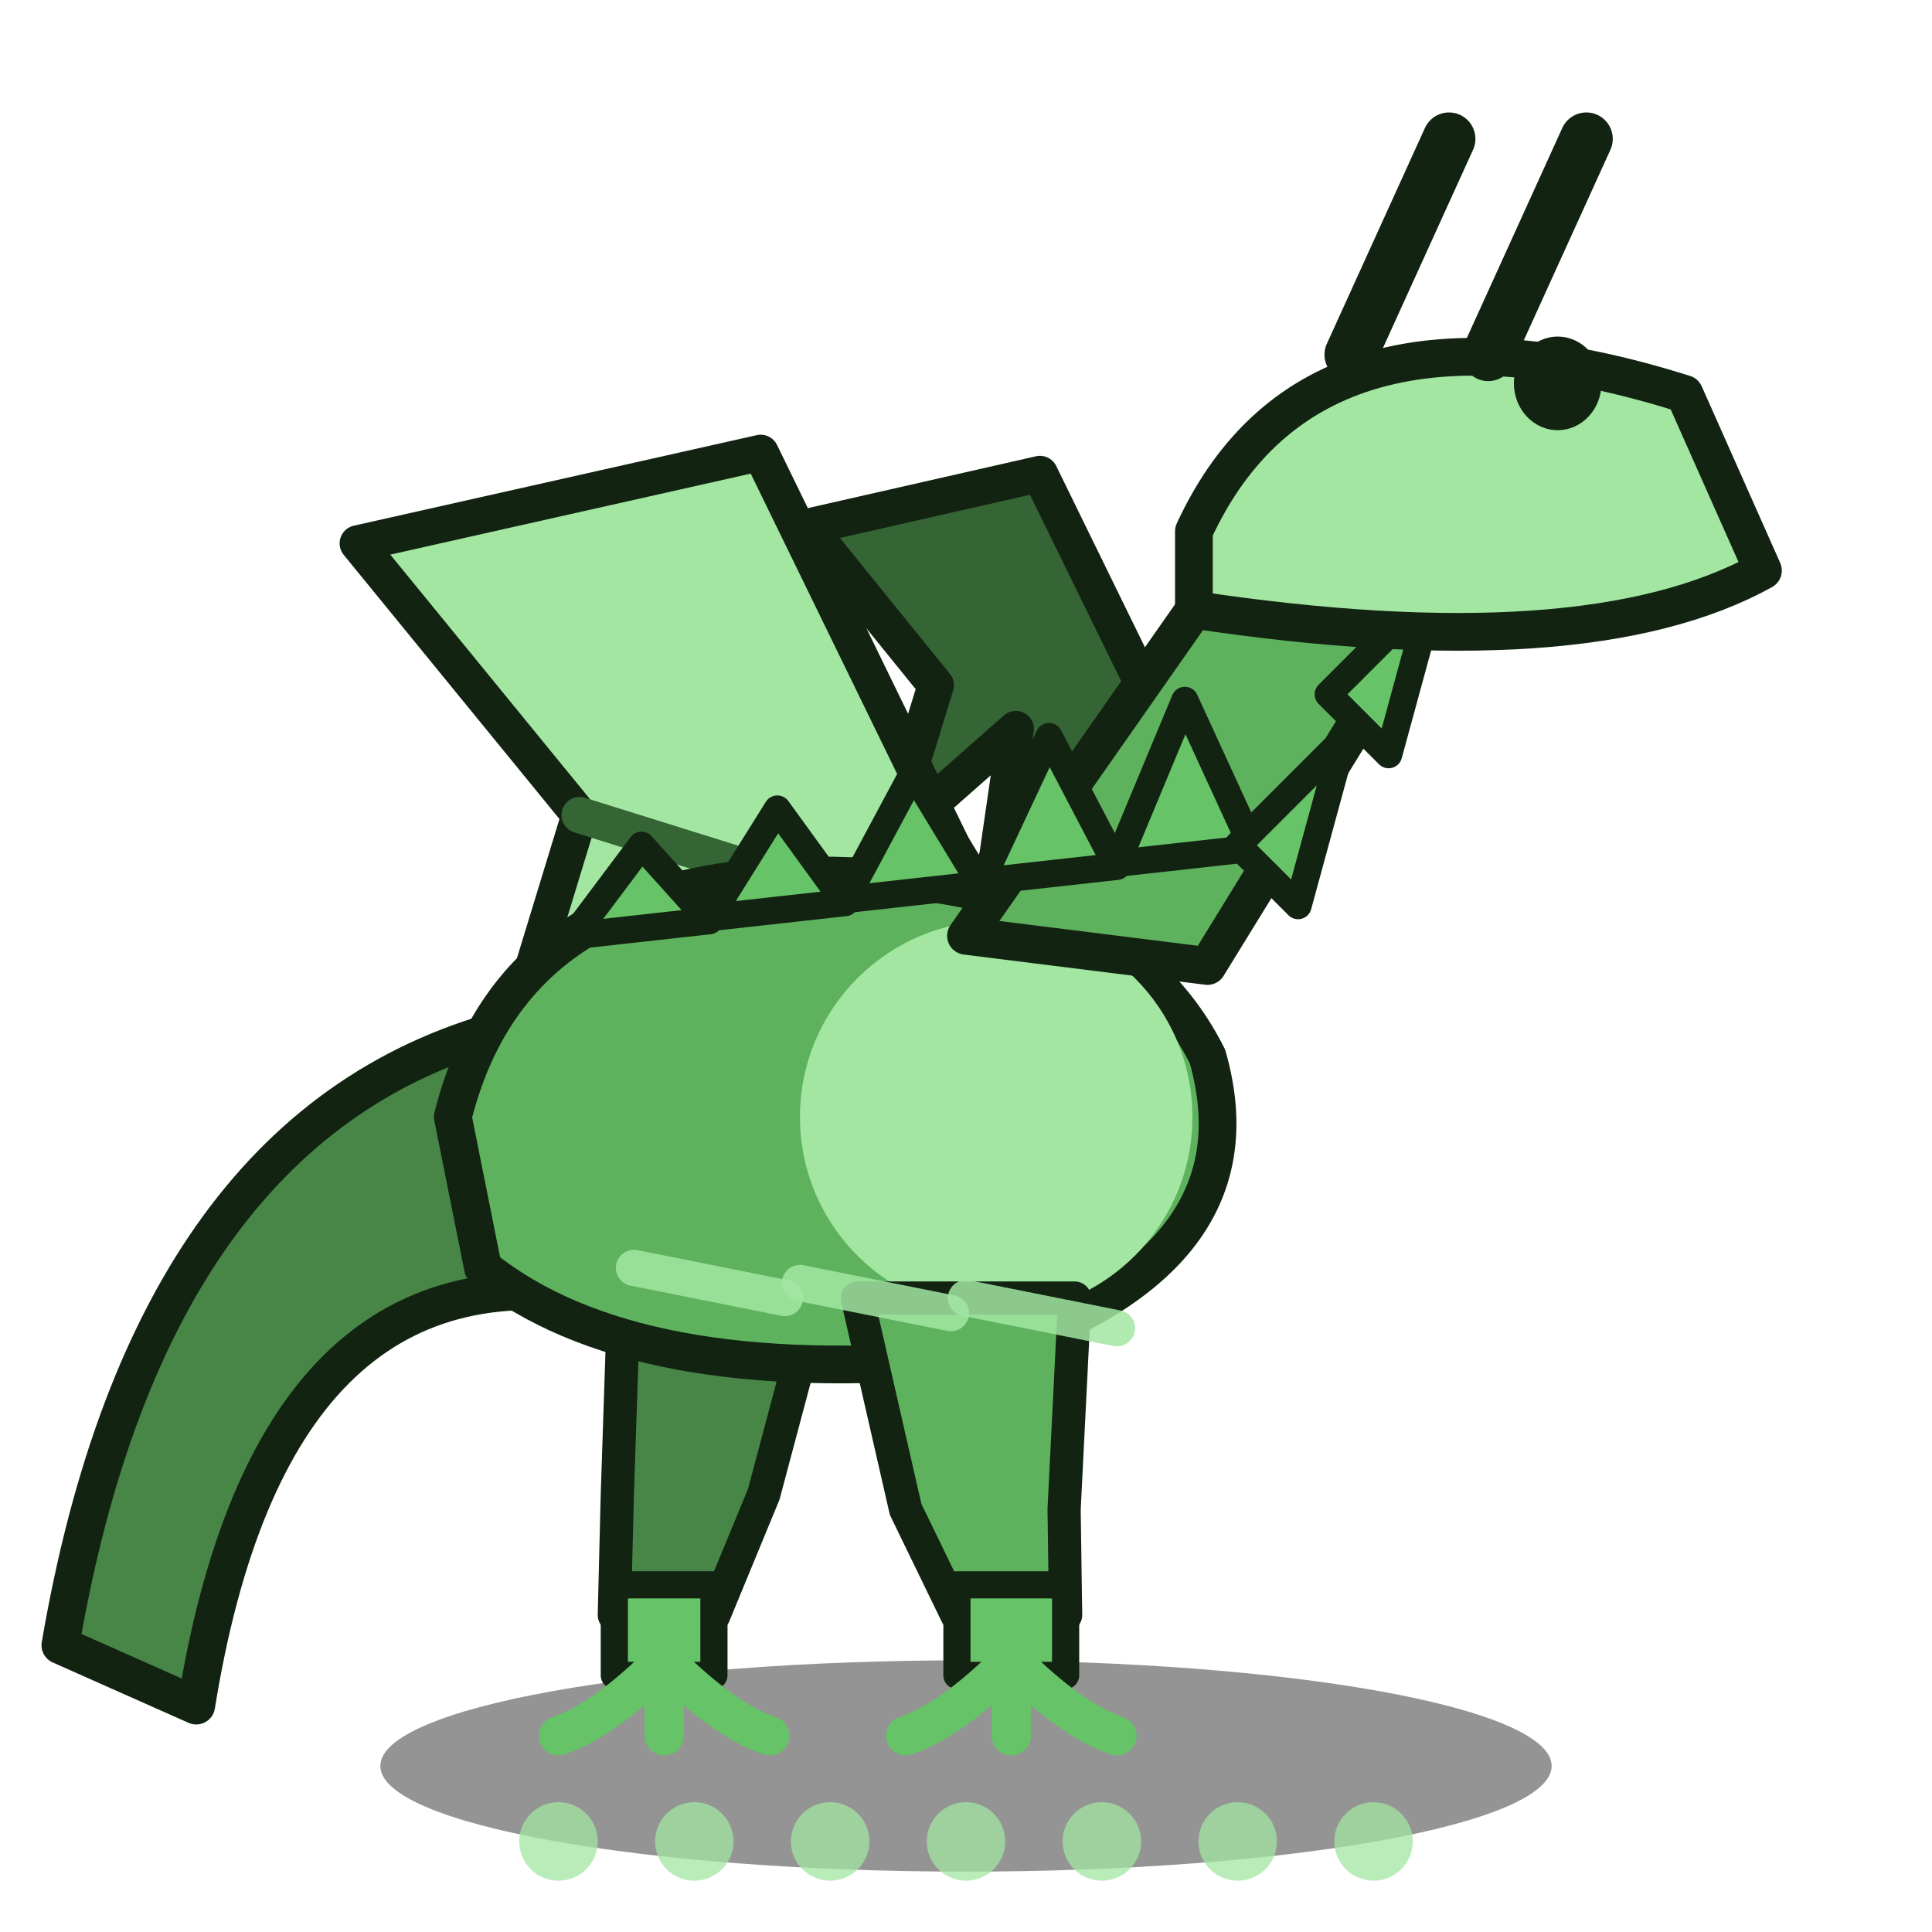
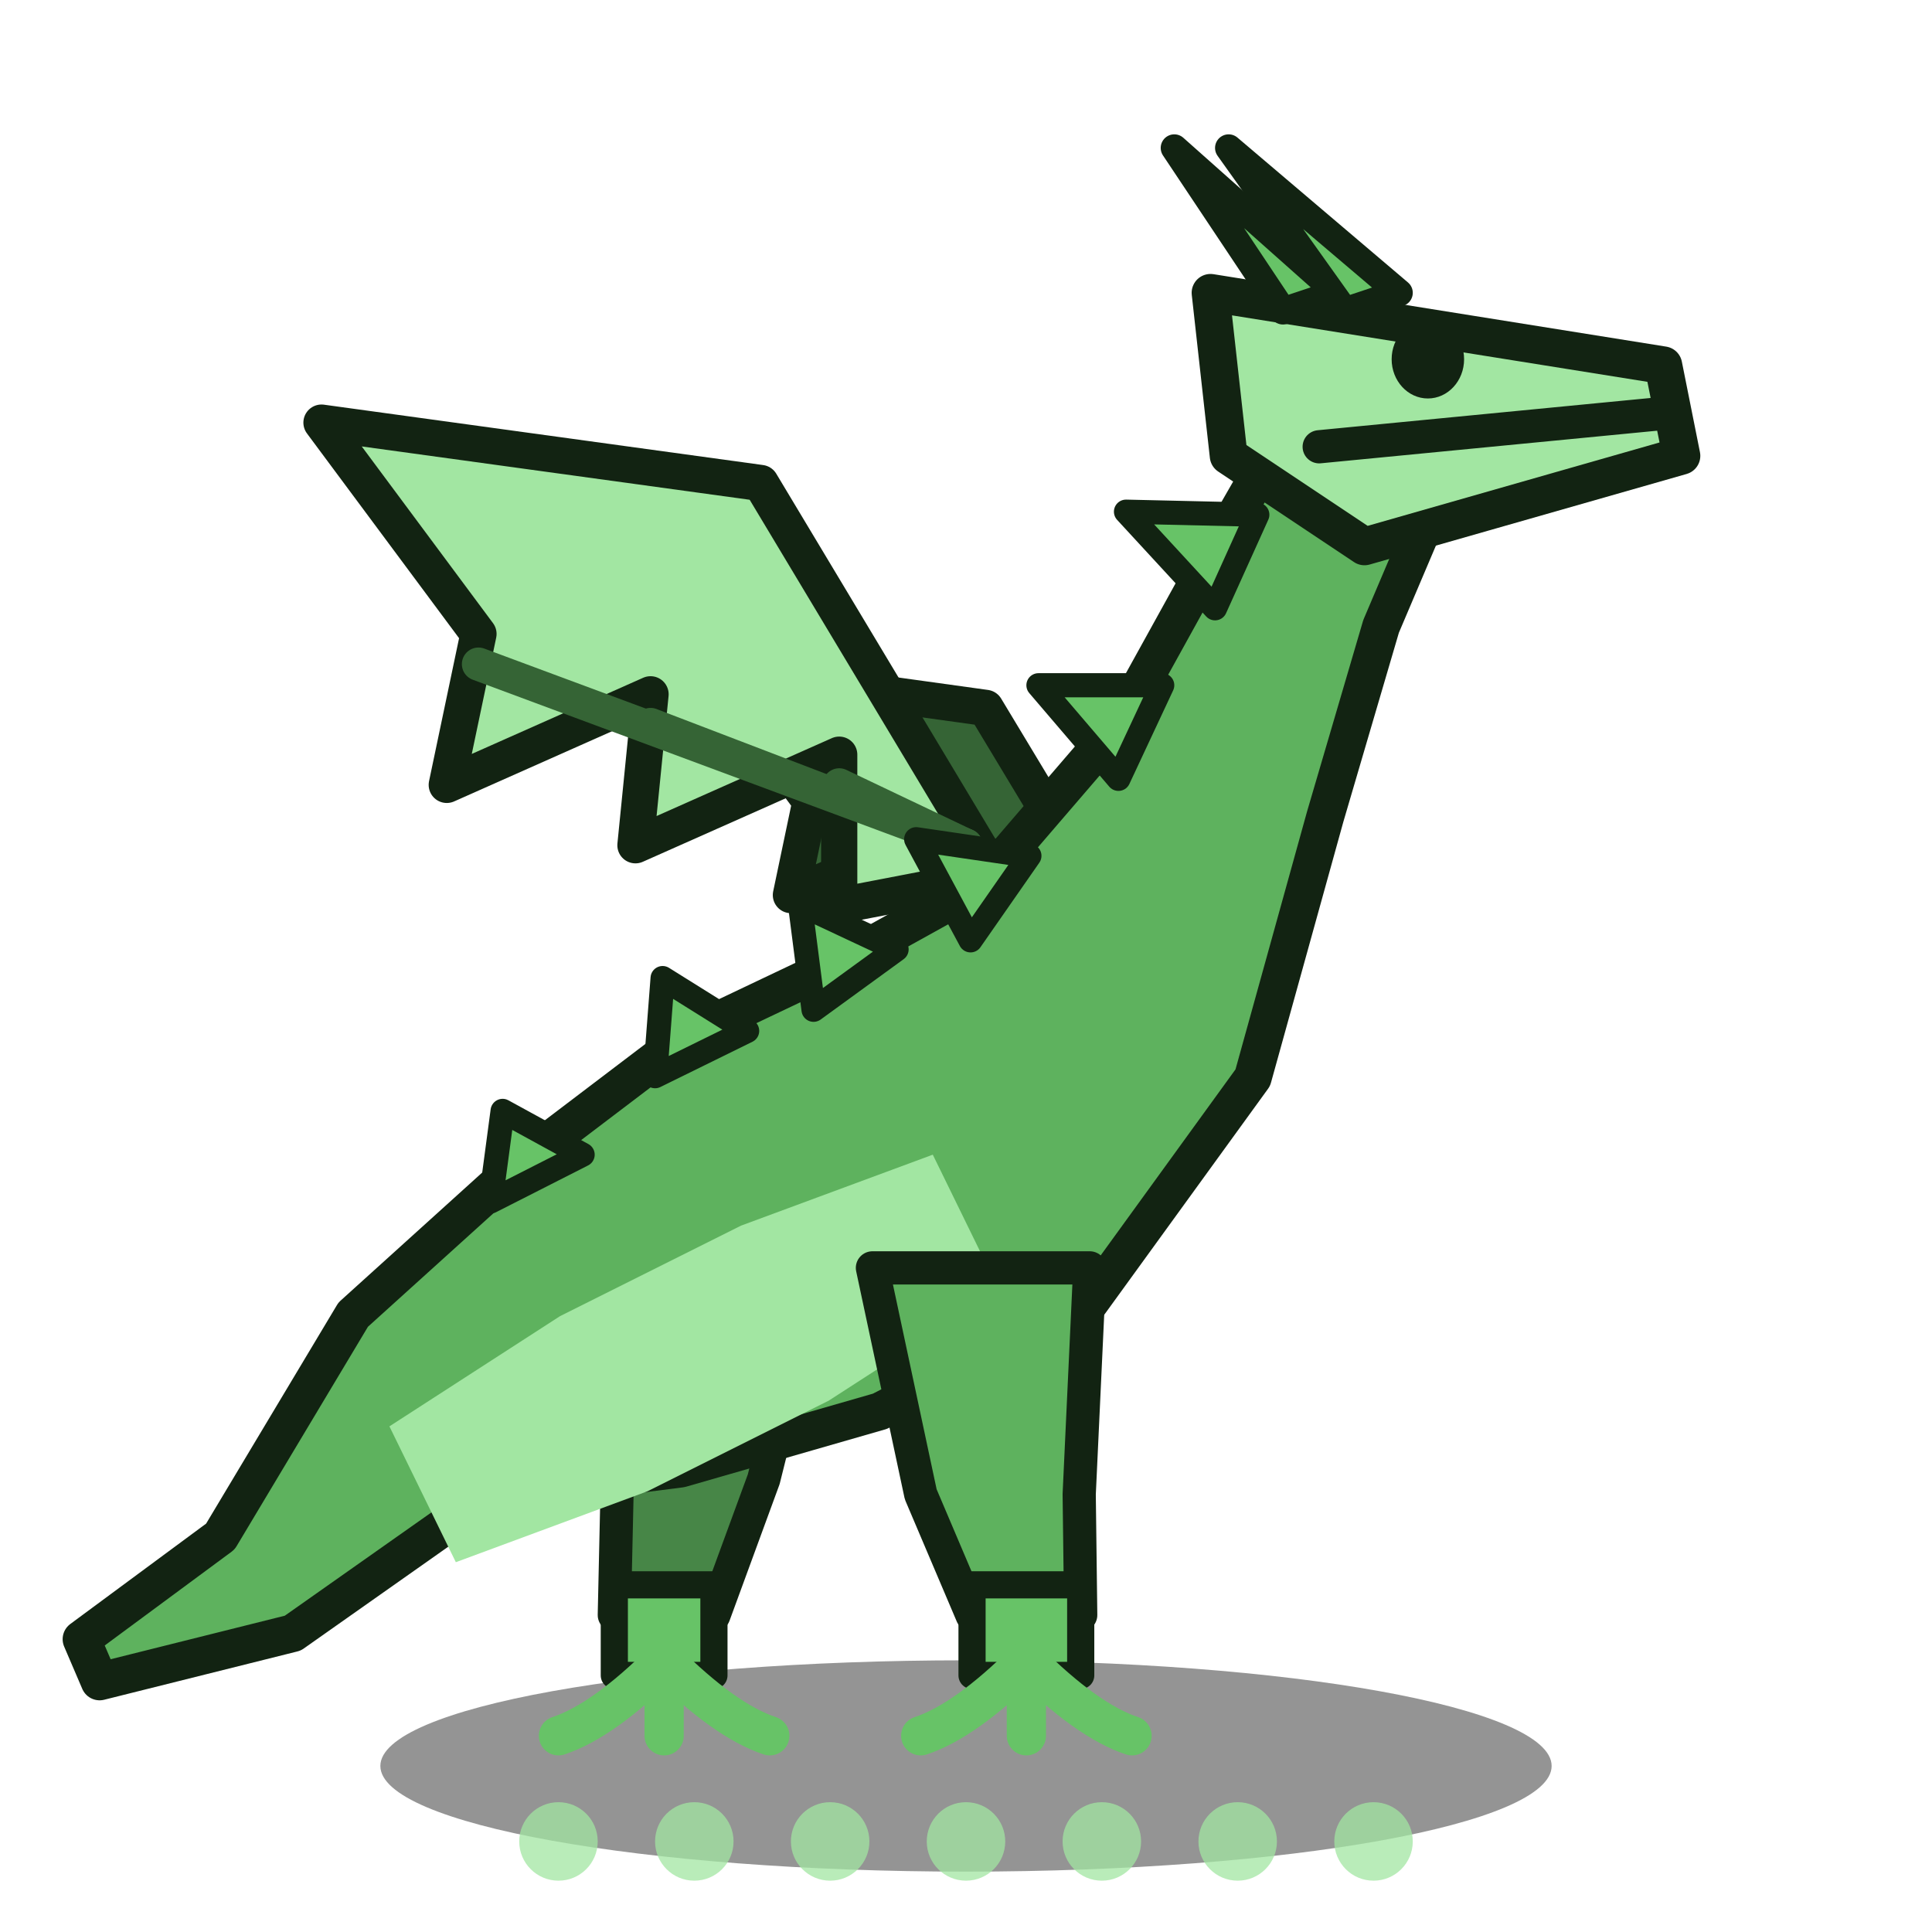
<svg xmlns="http://www.w3.org/2000/svg" viewBox="0 0 128 128" width="128" height="128">
  <ellipse cx="64.0" cy="117.0" rx="38.8" ry="7" fill="#000" opacity="0.42" />
  <g transform="translate(64.0,114.0) scale(1.00) translate(-64.0,-114.0)">
-     <polygon points="78.0,50.0 68.9,31.4 53.5,34.9 62.0,45.4 58.8,55.8 67.3,48.3 65.7,59.3 73.2,51.2 72.7,61.6 76.9,53.5" fill="#356435" stroke="#122312" stroke-width="2.4" stroke-linejoin="round" />
-     <polygon points="66.0,62.0 50.4,30.0 23.7,36.0 38.4,54.0 32.9,72.0 47.6,59.0 44.8,78.0 57.7,64.0 56.8,82.0 64.2,68.0" fill="#a2e6a2" stroke="#122312" stroke-width="2.4" stroke-linejoin="round" />
-     <path d="M 64.0 62.0 L 38.4 54.0" fill="none" stroke="#356435" stroke-width="2.4" stroke-linecap="round" stroke-linejoin="round" />
-     <path d="M 64.0 62.0 L 47.6 59.0" fill="none" stroke="#356435" stroke-width="2.4" stroke-linecap="round" stroke-linejoin="round" />
-     <path d="M 64.0 62.0 L 57.7 64.0" fill="none" stroke="#356435" stroke-width="2.4" stroke-linecap="round" stroke-linejoin="round" />
-     <path d="M 34.0 68 Q 10.0 74 4.0 109.0 L 13.0 113.0 Q 18.0 82 40.0 86 Z" fill="#478647" stroke="#122312" stroke-width="2.5" stroke-linejoin="round" stroke-linecap="round" />
-     <polygon points="41.4,84.0 54.6,84.0 50.6,99.0 47.3,107.0 40.7,107.0 40.9,99.0" fill="#478647" stroke="#122312" stroke-width="2.2" stroke-linejoin="round" />
+     <polygon points="75.0,63.0 65.3,46.9 47.3,44.4 53.7,53.1 52.4,59.3 60.8,55.6 60.2,61.8 68.6,58.0 68.6,64.2" fill="#356435" stroke="#122312" stroke-width="2.4" stroke-linejoin="round" />
+     <polygon points="66.0,58.0 50.4,32.0 21.3,28.0 31.7,42.0 29.6,52.0 43.1,46.0 42.1,56.0 55.6,50.0 55.6,60.0" fill="#a2e6a2" stroke="#122312" stroke-width="2.4" stroke-linejoin="round" />
+     <path d="M 64.0 56.0 L 31.7 44.0" fill="none" stroke="#356435" stroke-width="2.2" stroke-linecap="round" stroke-linejoin="round" />
+     <path d="M 64.0 56.0 L 43.1 48.0" fill="none" stroke="#356435" stroke-width="2.2" stroke-linecap="round" stroke-linejoin="round" />
+     <path d="M 64.0 56.0 L 55.6 52.0" fill="none" stroke="#356435" stroke-width="2.2" stroke-linecap="round" stroke-linejoin="round" />
+     <polygon points="41.4,82.0 54.6,82.0 50.6,98.0 47.3,107.0 40.7,107.0 40.9,98.0" fill="#478647" stroke="#122312" stroke-width="2.2" stroke-linejoin="round" />
    <polygon points="40.7,105.0 47.3,105.0 47.3,111.0 40.7,111.0" fill="#67c367" stroke="#122312" stroke-width="1.8" stroke-linejoin="round" />
    <path d="M 44.0 110.0 q -4.0 4 -7.0 5" fill="none" stroke="#67c367" stroke-width="2.6" stroke-linecap="round" stroke-linejoin="round" />
    <path d="M 44.0 110.0 q 0.0 4 0.0 5" fill="none" stroke="#67c367" stroke-width="2.6" stroke-linecap="round" stroke-linejoin="round" />
    <path d="M 44.0 110.0 q 4.0 4 7.0 5" fill="none" stroke="#67c367" stroke-width="2.6" stroke-linecap="round" stroke-linejoin="round" />
-     <path d="M 30.0 74 Q 34.0 58 54.0 58 Q 74.0 58 80.0 70 Q 84.0 84 64.0 90 Q 42.0 92 32.0 84 Z" fill="#5eb25e" stroke="#122312" stroke-width="2.5" stroke-linejoin="round" stroke-linecap="round" />
-     <ellipse cx="66.0" cy="74.0" rx="13.0" ry="13.0" fill="#a2e6a2" />
-     <polygon points="56.8,86.0 71.2,86.0 70.5,100.0 70.6,107.0 63.4,107.0 60.0,100.0" fill="#5eb25e" stroke="#122312" stroke-width="2.2" stroke-linejoin="round" />
-     <polygon points="63.4,105.0 70.6,105.0 70.6,111.0 63.4,111.0" fill="#67c367" stroke="#122312" stroke-width="1.8" stroke-linejoin="round" />
-     <path d="M 67.0 110.0 q -4.0 4 -7.0 5" fill="none" stroke="#67c367" stroke-width="2.6" stroke-linecap="round" stroke-linejoin="round" />
-     <path d="M 67.0 110.0 q 0.0 4 0.0 5" fill="none" stroke="#67c367" stroke-width="2.6" stroke-linecap="round" stroke-linejoin="round" />
-     <path d="M 67.0 110.0 q 4.0 4 7.0 5" fill="none" stroke="#67c367" stroke-width="2.6" stroke-linecap="round" stroke-linejoin="round" />
-     <path d="M 42.0 84.0 l 10 2" fill="none" stroke="#a2e6a2" stroke-width="2.4" stroke-linecap="round" stroke-linejoin="round" opacity="0.85" />
-     <path d="M 53.0 85.0 l 10 2" fill="none" stroke="#a2e6a2" stroke-width="2.4" stroke-linecap="round" stroke-linejoin="round" opacity="0.85" />
-     <path d="M 64.0 86.0 l 10 2" fill="none" stroke="#a2e6a2" stroke-width="2.4" stroke-linecap="round" stroke-linejoin="round" opacity="0.85" />
-     <polygon points="64.0,62.0 80.0,64.0 96.0,38.0 85.0,32.0" fill="#5eb25e" stroke="#122312" stroke-width="2.5" stroke-linejoin="round" />
-     <polygon points="38.0,62.0 42.5,56.0 47.0,61.0" fill="#67c367" stroke="#122312" stroke-width="1.8" stroke-linejoin="round" />
-     <polygon points="47.0,60.8 51.5,53.6 56.0,59.8" fill="#67c367" stroke="#122312" stroke-width="1.8" stroke-linejoin="round" />
-     <polygon points="56.0,59.6 60.5,51.2 65.0,58.6" fill="#67c367" stroke="#122312" stroke-width="1.8" stroke-linejoin="round" />
-     <polygon points="65.0,58.4 69.5,48.8 74.0,57.4" fill="#67c367" stroke="#122312" stroke-width="1.8" stroke-linejoin="round" />
-     <polygon points="74.0,57.2 78.5,46.4 83.0,56.2" fill="#67c367" stroke="#122312" stroke-width="1.8" stroke-linejoin="round" />
-     <polygon points="82.0,56.0 89.0,49.0 86.0,60.0" fill="#67c367" stroke="#122312" stroke-width="1.8" stroke-linejoin="round" />
-     <polygon points="88.0,46.0 95.0,39.0 92.0,50.0" fill="#67c367" stroke="#122312" stroke-width="1.8" stroke-linejoin="round" />
-     <path d="M 79.1 35.2 q 7.8 -16.9 32.5 -9.1 l 5.2 11.7 q -11.7 6.5 -37.7 2.6 Z" fill="#a2e6a2" stroke="#122312" stroke-width="2.5" stroke-linejoin="round" stroke-linecap="round" />
-     <ellipse cx="103.2" cy="25.4" rx="2.9" ry="3.1" fill="#122312" />
-     <path d="M 89.5 23.5 l 6.5 -14.3" fill="none" stroke="#122312" stroke-width="3.5" stroke-linejoin="round" stroke-linecap="round" />
-     <path d="M 98.6 23.5 l 6.5 -14.3" fill="none" stroke="#122312" stroke-width="3.5" stroke-linejoin="round" stroke-linecap="round" />
+     <polygon points="6.6,111.4 19.4,108.2 32.6,98.9 45.1,97.3 58.3,93.5 72.2,86.3 83.0,71.4 87.8,54.1 91.5,41.5 94.9,33.5 85.1,28.5 80.5,36.5 74.2,47.9 65.0,58.6 55.8,63.7 45.7,68.5 34.9,76.7 23.4,87.1 14.6,101.8 5.4,108.6" fill="#5eb25e" stroke="#122312" stroke-width="2.5" stroke-linejoin="round" />
+     <polygon points="30.2,103.5 42.9,98.8 54.9,92.8 66.2,85.5 61.8,76.5 49.1,81.2 37.1,87.2 25.8,94.5" fill="#a2e6a2" stroke="#122312" stroke-width="0.0" stroke-linejoin="round" />
+     <polygon points="57.8,84.0 72.2,84.0 71.5,99.0 71.6,107.0 64.4,107.0 61.0,99.0" fill="#5eb25e" stroke="#122312" stroke-width="2.2" stroke-linejoin="round" />
+     <polygon points="64.4,105.0 71.6,105.0 71.6,111.0 64.4,111.0" fill="#67c367" stroke="#122312" stroke-width="1.8" stroke-linejoin="round" />
+     <path d="M 68.0 110.0 q -4.0 4 -7.0 5" fill="none" stroke="#67c367" stroke-width="2.6" stroke-linecap="round" stroke-linejoin="round" />
+     <path d="M 68.0 110.0 q 0.0 4 0.0 5" fill="none" stroke="#67c367" stroke-width="2.6" stroke-linecap="round" stroke-linejoin="round" />
+     <path d="M 68.0 110.0 q 4.0 4 7.0 5" fill="none" stroke="#67c367" stroke-width="2.6" stroke-linecap="round" stroke-linejoin="round" />
+     <polygon points="32.5,79.6 33.3,73.6 38.6,76.5" fill="#67c367" stroke="#122312" stroke-width="1.6" stroke-linejoin="round" />
+     <polygon points="43.4,71.3 43.9,64.8 49.5,68.3" fill="#67c367" stroke="#122312" stroke-width="1.6" stroke-linejoin="round" />
+     <polygon points="53.9,66.9 53.0,59.9 59.4,62.9" fill="#67c367" stroke="#122312" stroke-width="1.6" stroke-linejoin="round" />
+     <polygon points="64.3,62.3 60.7,55.6 68.2,56.7" fill="#67c367" stroke="#122312" stroke-width="1.6" stroke-linejoin="round" />
+     <polygon points="74.1,51.6 68.8,45.4 77.0,45.4" fill="#67c367" stroke="#122312" stroke-width="1.6" stroke-linejoin="round" />
+     <polygon points="80.5,40.3 74.6,33.9 83.3,34.1" fill="#67c367" stroke="#122312" stroke-width="1.6" stroke-linejoin="round" />
+     <polygon points="80.2,19.4 110.2,24.2 111.4,30.2 90.4,36.2 81.4,30.2" fill="#a2e6a2" stroke="#122312" stroke-width="2.5" stroke-linejoin="round" />
+     <path d="M 87.4 29.6 L 110.1 27.4" fill="none" stroke="#122312" stroke-width="2.2" stroke-linecap="round" stroke-linejoin="round" />
+     <ellipse cx="94.6" cy="23.8" rx="2.4" ry="2.6" fill="#122312" />
+     <polygon points="85.0,20.6 77.8,9.8 88.6,19.4" fill="#67c367" stroke="#122312" stroke-width="1.8" stroke-linejoin="round" />
+     <polygon points="89.1,20.6 81.4,9.8 92.7,19.4" fill="#67c367" stroke="#122312" stroke-width="1.8" stroke-linejoin="round" />
  </g>
  <circle cx="37.0" cy="122.0" r="2.6" fill="#a2e6a2" opacity="0.75" />
  <circle cx="46.0" cy="122.0" r="2.6" fill="#a2e6a2" opacity="0.75" />
  <circle cx="55.0" cy="122.0" r="2.6" fill="#a2e6a2" opacity="0.75" />
  <circle cx="64.0" cy="122.0" r="2.6" fill="#a2e6a2" opacity="0.75" />
  <circle cx="73.0" cy="122.0" r="2.6" fill="#a2e6a2" opacity="0.75" />
  <circle cx="82.0" cy="122.0" r="2.6" fill="#a2e6a2" opacity="0.75" />
  <circle cx="91.0" cy="122.0" r="2.6" fill="#a2e6a2" opacity="0.75" />
</svg>
